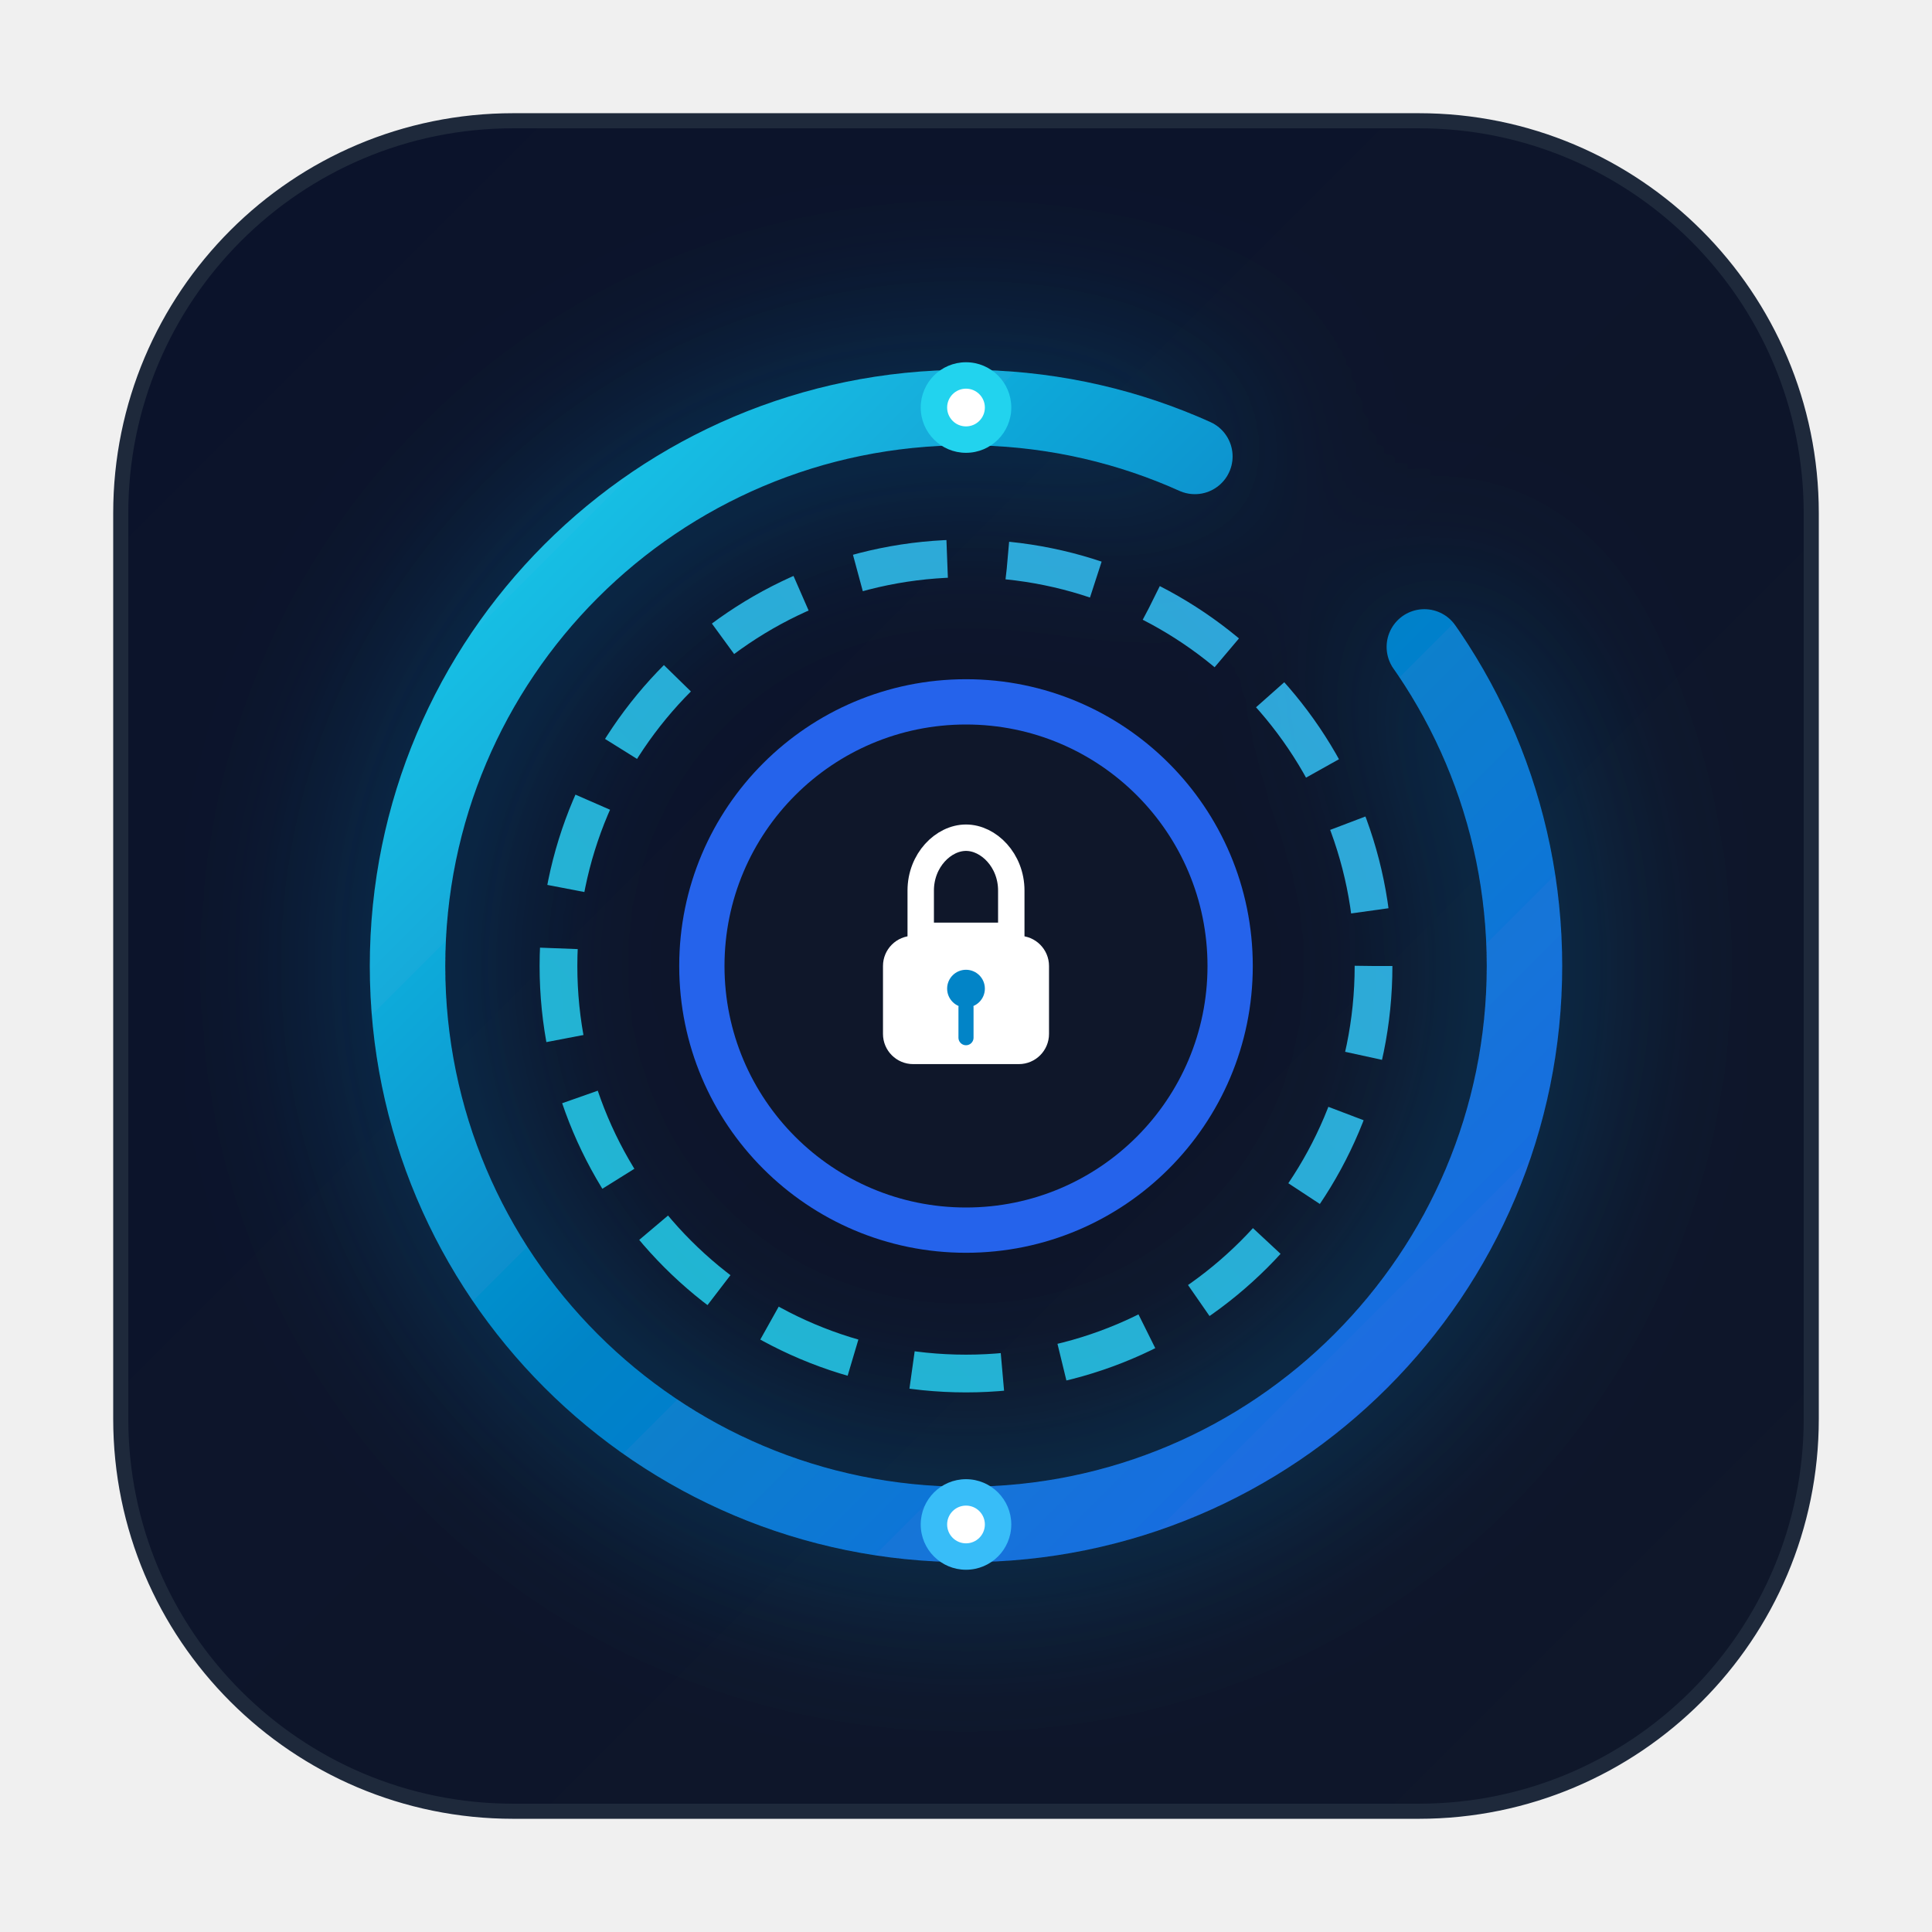
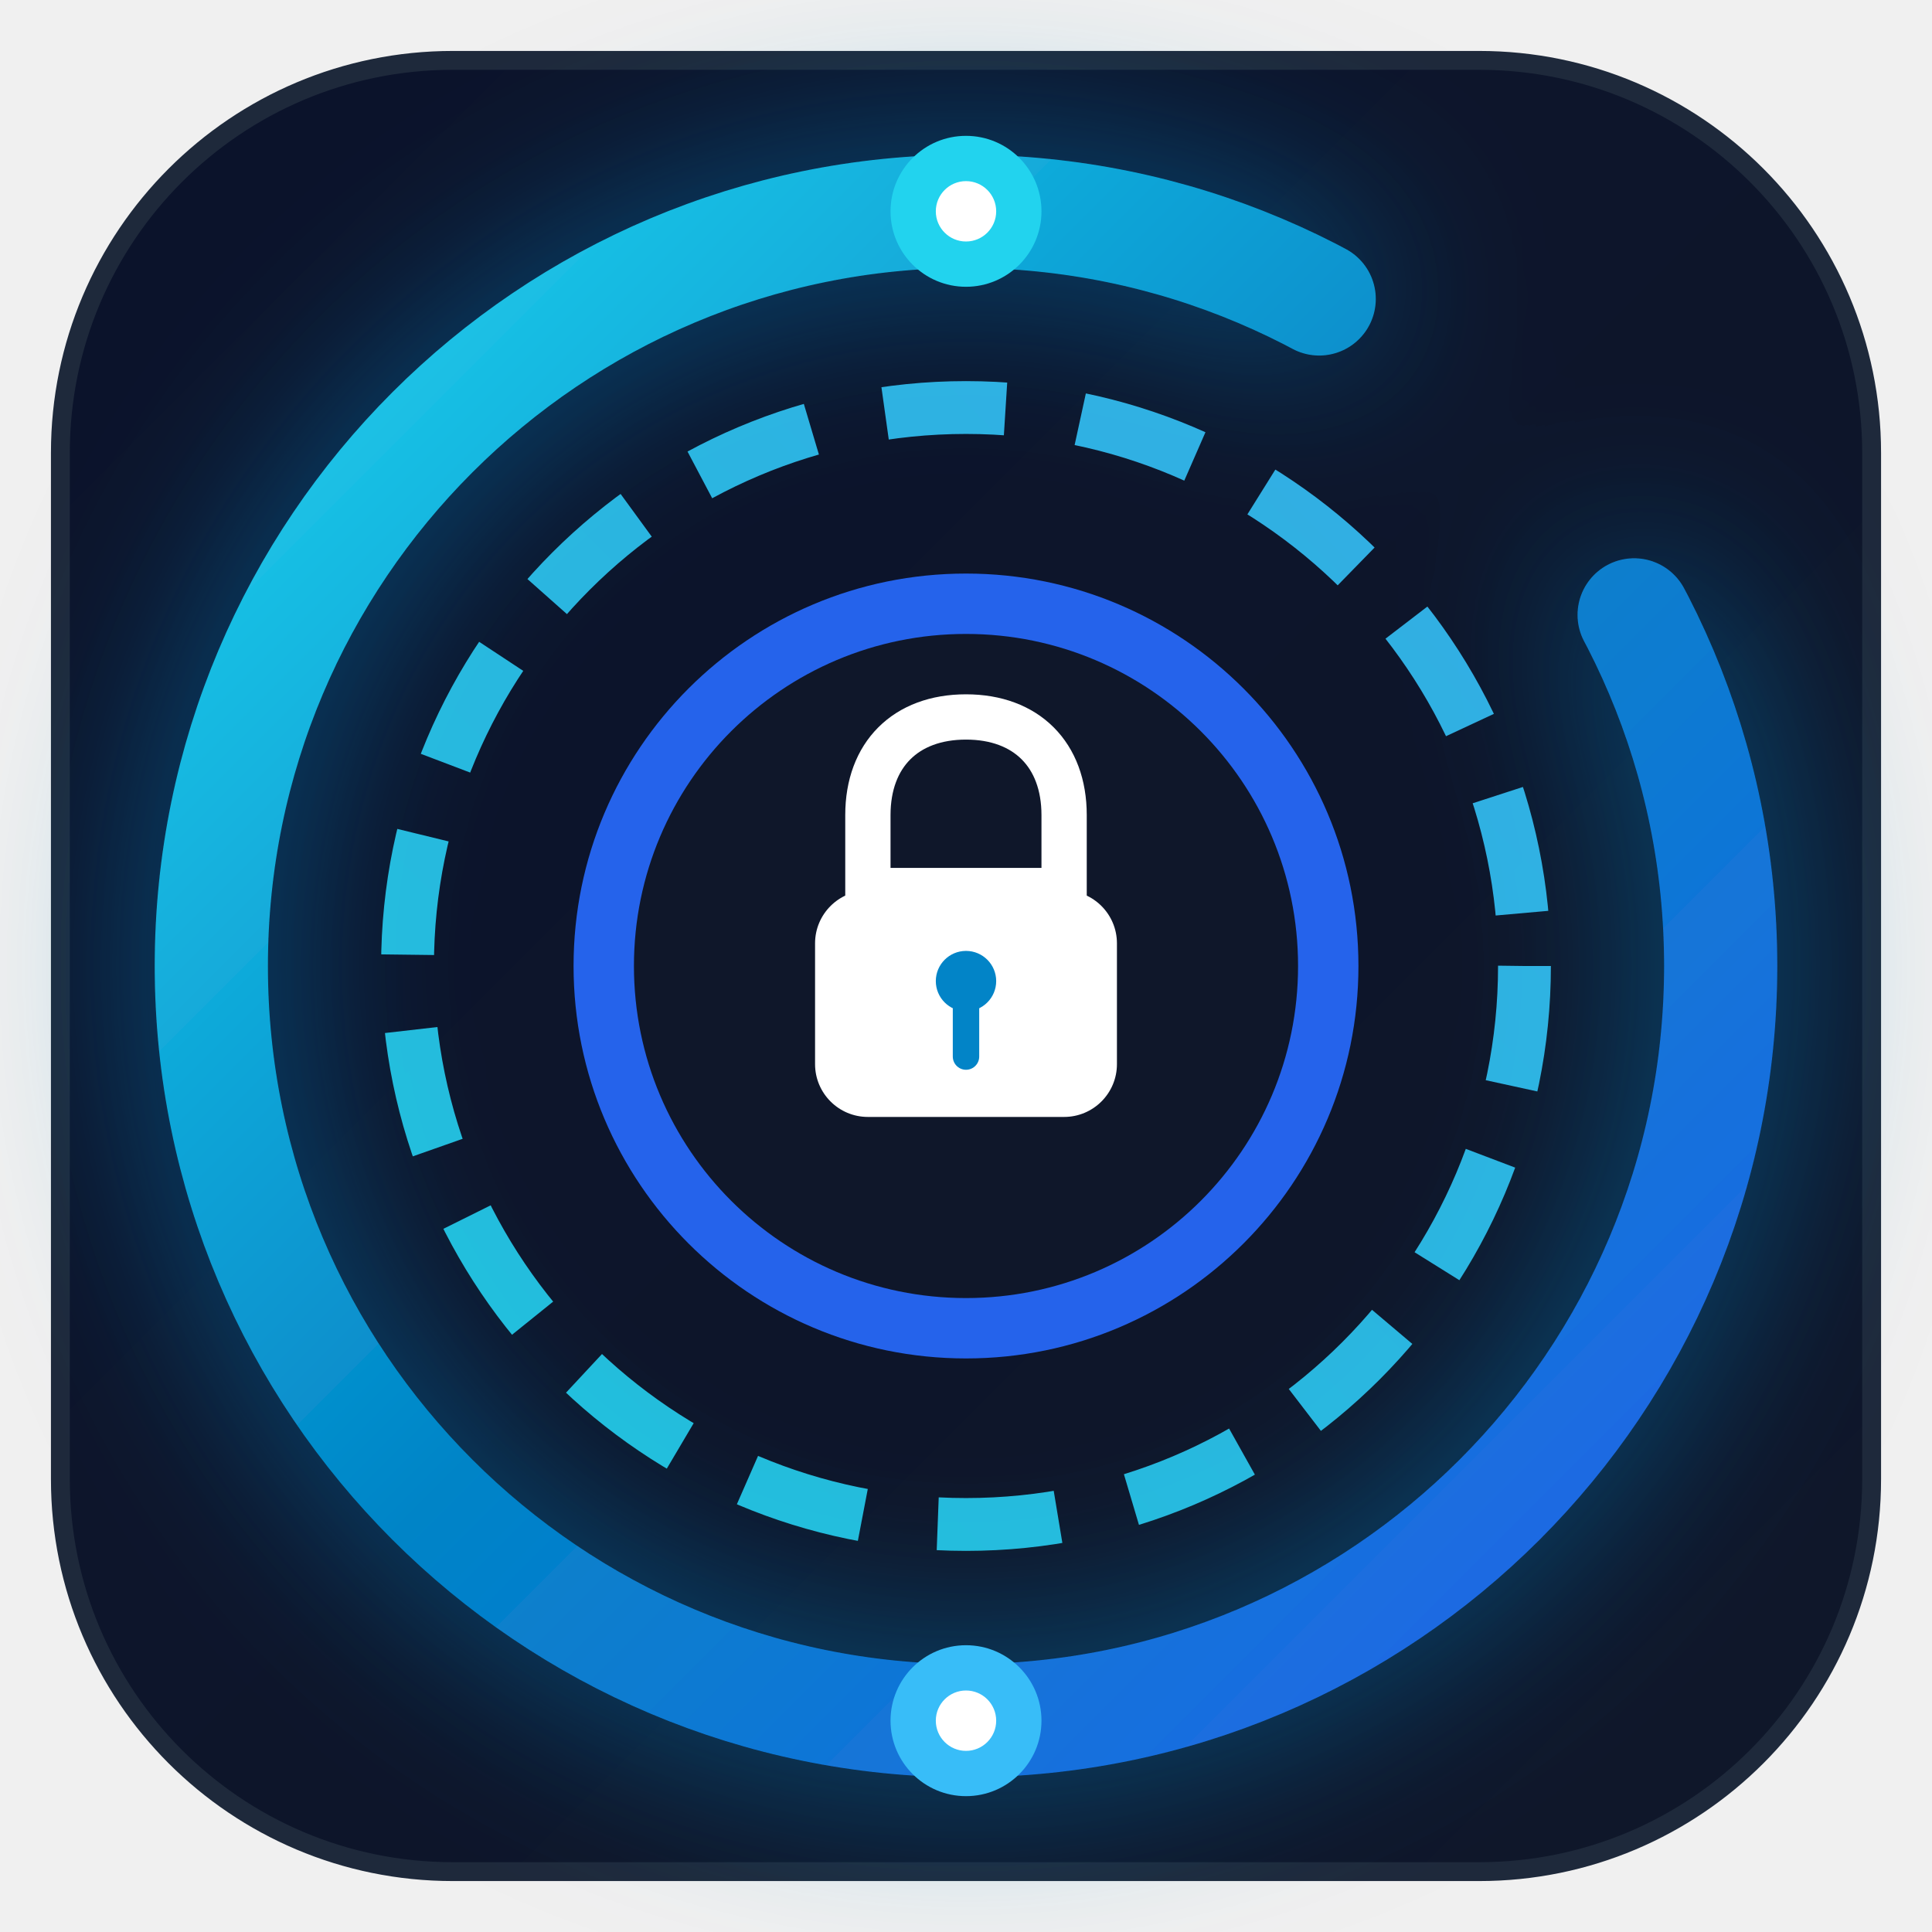
<svg xmlns="http://www.w3.org/2000/svg" viewBox="0 0 256 256" width="256" height="256">
  <defs>
    <linearGradient id="bgSealBlue" x1="0%" y1="0%" x2="100%" y2="100%">
      <stop offset="0%" stop-color="#0B132B" />
      <stop offset="100%" stop-color="#0F172A" />
    </linearGradient>
    <linearGradient id="sealRingGradA" x1="0%" y1="0%" x2="100%" y2="100%">
      <stop offset="0%" stop-color="#22D3EE" />
      <stop offset="50%" stop-color="#0284C7" />
      <stop offset="100%" stop-color="#2563EB" />
    </linearGradient>
    <linearGradient id="sealRingGradB" x1="100%" y1="0%" x2="0%" y2="100%">
      <stop offset="0%" stop-color="#38BDF8" />
      <stop offset="100%" stop-color="#22D3EE" />
    </linearGradient>
    <filter id="sealBlueGlow" x="-20%" y="-20%" width="140%" height="140%">
-       <feDropShadow dx="0" dy="0" stdDeviation="12" flood-color="#0284C7" flood-opacity="0.5" />
+       <feDropShadow dx="0" dy="0" stdDeviation="12" flood-color="#0284C7" flood-opacity="0.6" />
    </filter>
  </defs>
-   <rect x="16" y="16" width="224" height="224" rx="52" fill="url(#bgSealBlue)" />
-   <rect x="16" y="16" width="224" height="224" rx="52" fill="none" stroke="#1E293B" stroke-width="2" />
-   <circle cx="128" cy="128" r="74" fill="none" stroke="url(#sealRingGradA)" stroke-width="10" stroke-linecap="round" stroke-dasharray="380 40" filter="url(#sealBlueGlow)" />
-   <circle cx="128" cy="128" r="54" fill="none" stroke="url(#sealRingGradB)" stroke-width="5" stroke-dasharray="12 8" opacity="0.85" />
-   <circle cx="128" cy="128" r="38" fill="#2563EB" />
-   <circle cx="128" cy="128" r="32" fill="#0F172A" />
-   <path d="M 122,118 C 122,114 125,111 128,111 C 131,111 134,114 134,118 L 134,124 L 122,124 Z" fill="none" stroke="#FFFFFF" stroke-width="3.5" stroke-linecap="round" />
-   <rect x="117" y="124" width="22" height="17" rx="4" fill="#FFFFFF" />
-   <circle cx="128" cy="131" r="2.5" fill="#0284C7" />
-   <path d="M 128,133.5 L 128,137.5" stroke="#0284C7" stroke-width="2" stroke-linecap="round" />
-   <circle cx="128" cy="54" r="6" fill="#22D3EE" />
-   <circle cx="128" cy="54" r="2.5" fill="#FFFFFF" />
-   <circle cx="128" cy="202" r="6" fill="#38BDF8" />
-   <circle cx="128" cy="202" r="2.5" fill="#FFFFFF" />
+   <rect x="8" y="8" width="240" height="240" rx="52" fill="url(#bgSealBlue)" />
+   <rect x="8" y="8" width="240" height="240" rx="52" fill="none" stroke="#1E293B" stroke-width="2.5" />
+   <circle cx="128" cy="128" r="100" fill="none" stroke="url(#sealRingGradA)" stroke-width="15" stroke-linecap="round" stroke-dasharray="520 60" filter="url(#sealBlueGlow)" />
+   <circle cx="128" cy="128" r="74" fill="none" stroke="url(#sealRingGradB)" stroke-width="7" stroke-dasharray="16 10" opacity="0.9" />
+   <circle cx="128" cy="128" r="52" fill="#2563EB" />
+   <circle cx="128" cy="128" r="44" fill="#0F172A" />
+   <path d="M 115,108 C 115,100 120,95 128,95 C 136,95 141,100 141,108 L 141,118 L 115,118 Z" fill="none" stroke="#FFFFFF" stroke-width="6" stroke-linecap="round" />
+   <rect x="108" y="118" width="40" height="30" rx="7" fill="#FFFFFF" />
+   <circle cx="128" cy="130" r="4" fill="#0284C7" />
+   <path d="M 128,133 L 128,140" stroke="#0284C7" stroke-width="3.5" stroke-linecap="round" />
+   <circle cx="128" cy="28" r="10" fill="#22D3EE" />
+   <circle cx="128" cy="28" r="4" fill="#FFFFFF" />
+   <circle cx="128" cy="228" r="10" fill="#38BDF8" />
+   <circle cx="128" cy="228" r="4" fill="#FFFFFF" />
</svg>
